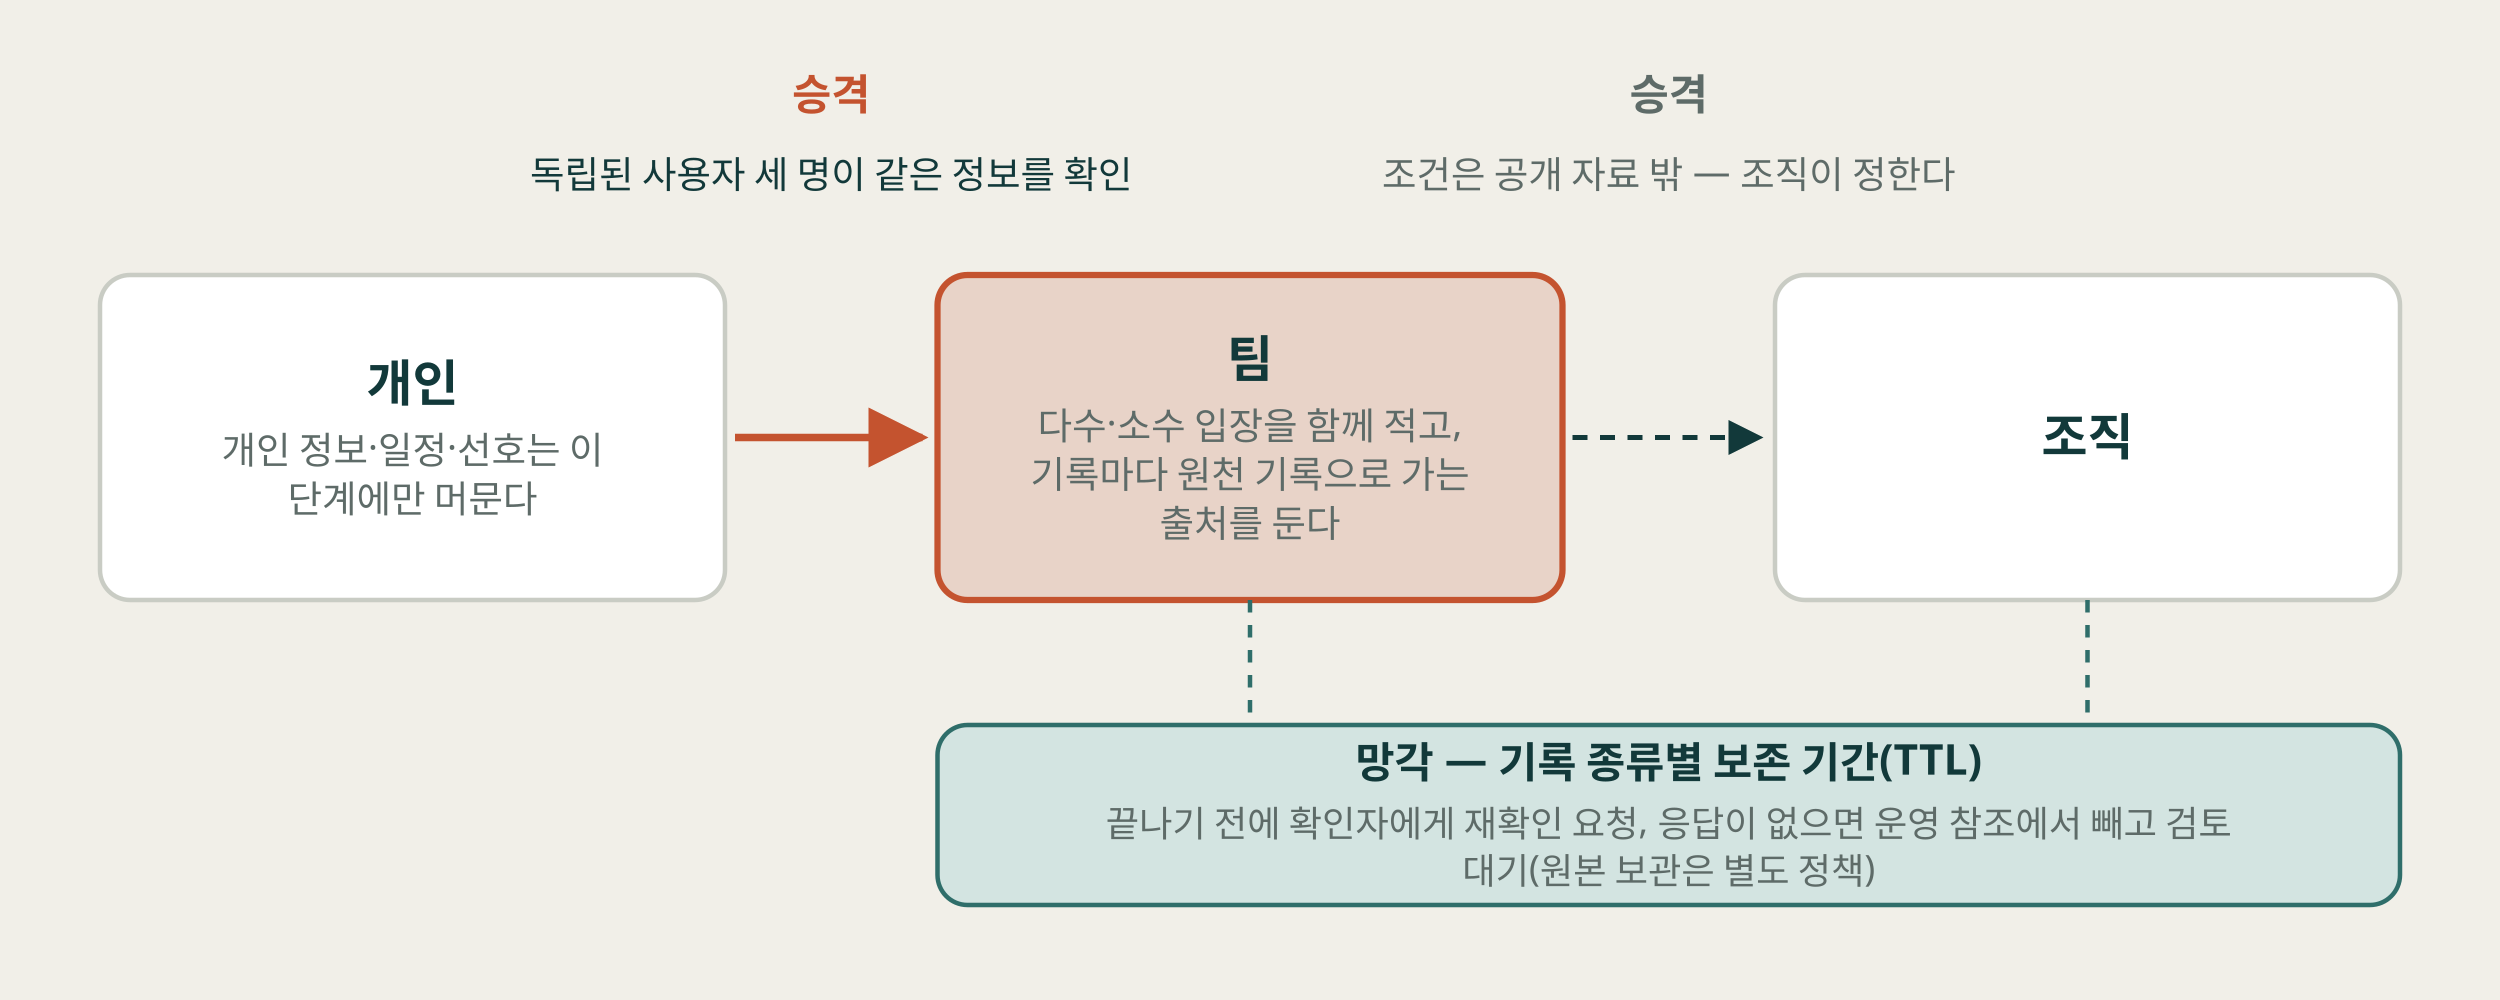
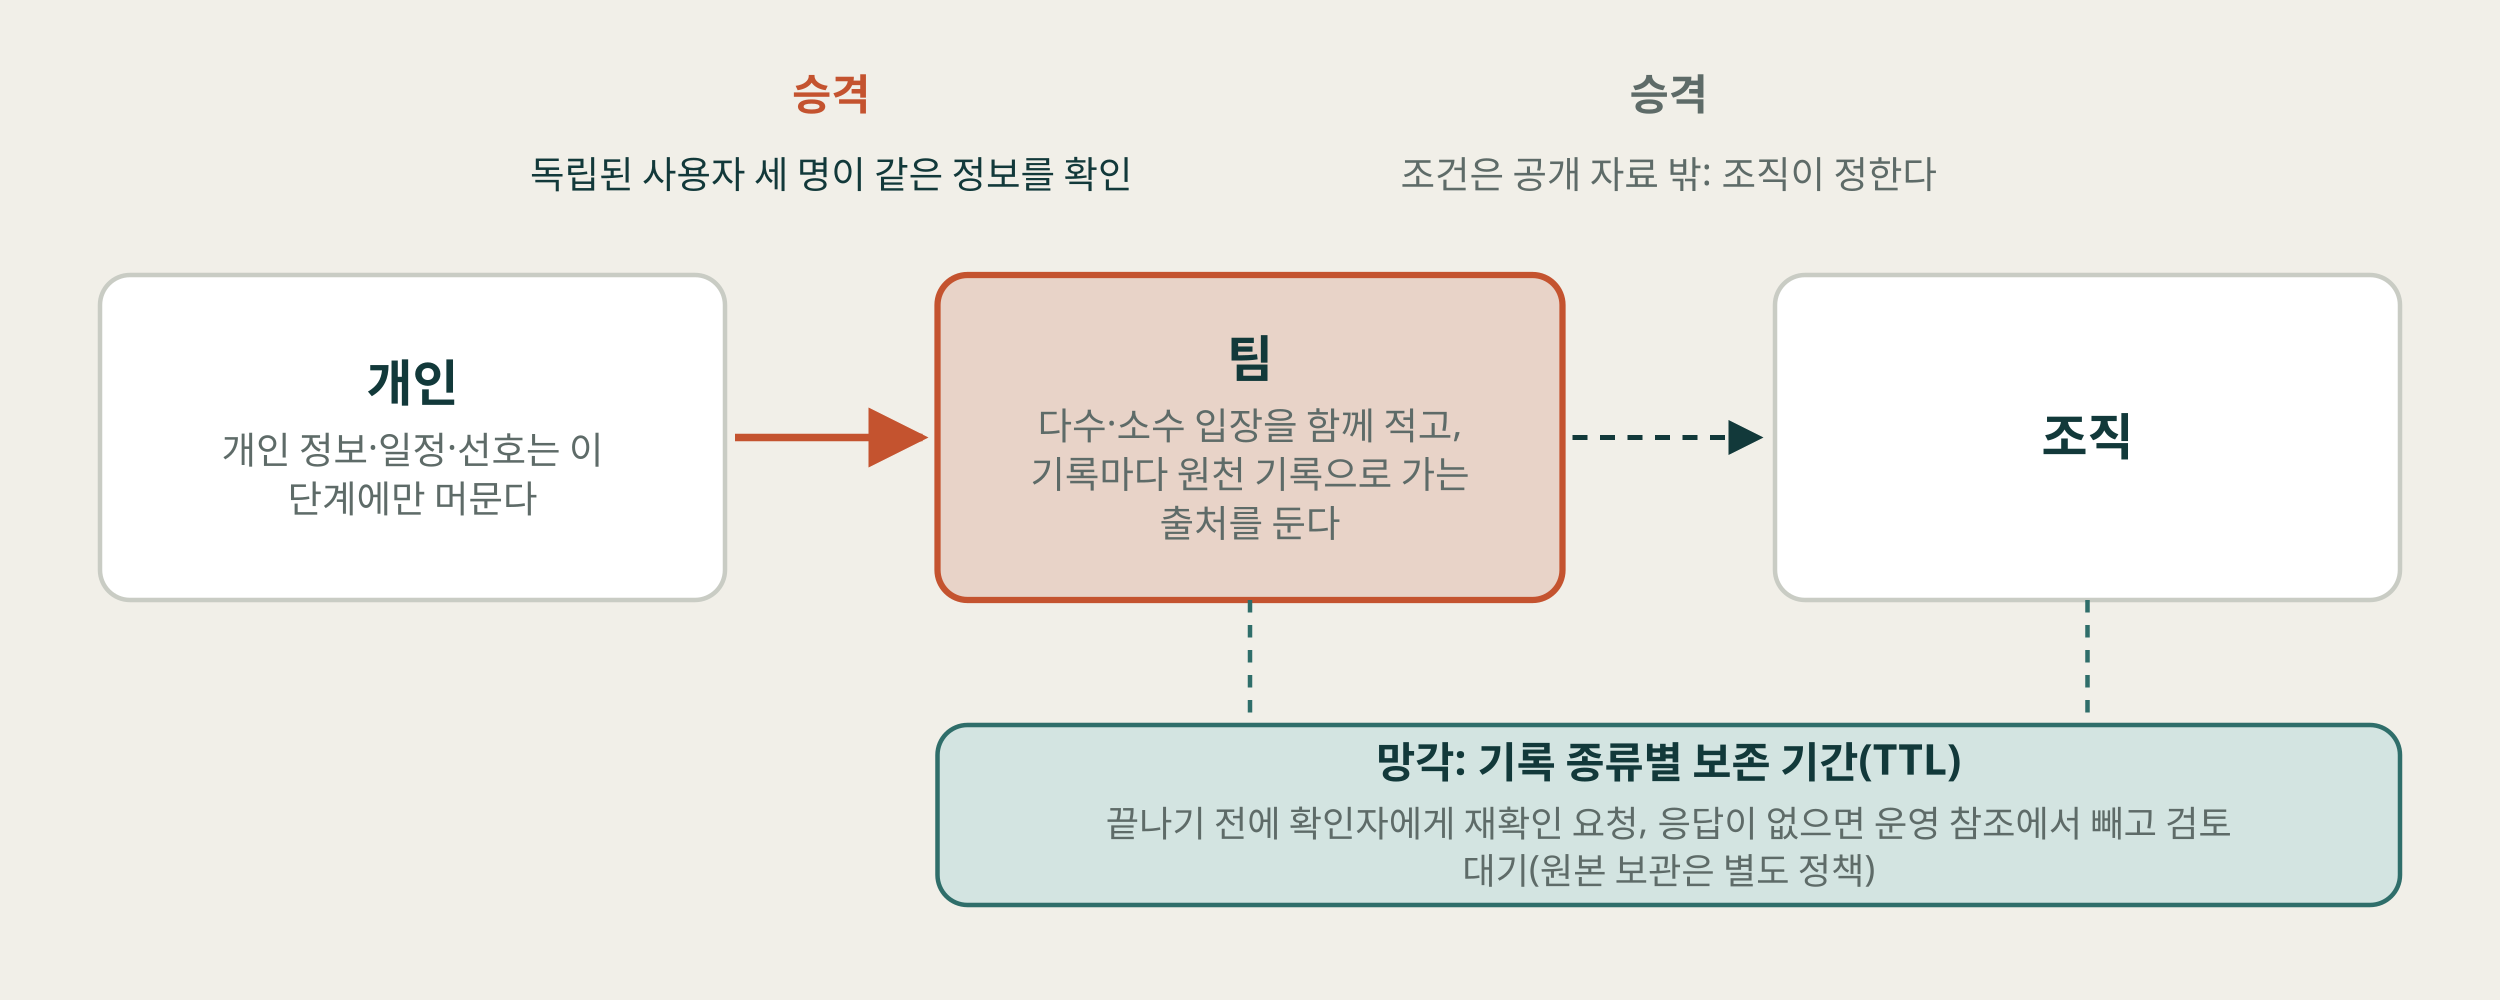
<svg xmlns="http://www.w3.org/2000/svg" viewBox="0 0 1000 400" role="img" aria-label="조직 기억의 세 단계와 승격·출처·망각 규칙" font-family="Pretendard,'Apple SD Gothic Neo','Noto Sans KR',sans-serif">
  <defs>
    <marker id="mi" viewBox="0 0 10 10" refX="9" refY="5" markerWidth="7" markerHeight="7" orient="auto-start-reverse">
      <path d="M0,0L10,5L0,10z" fill="#12393A" />
    </marker>
    <marker id="mc" viewBox="0 0 10 10" refX="9" refY="5" markerWidth="8" markerHeight="8" orient="auto-start-reverse">
      <path d="M0,0L10,5L0,10z" fill="#C4532F" />
    </marker>
  </defs>
  <rect width="1000" height="400" fill="#F1EFE8" />
  <rect x="40" y="110" width="250" height="130" rx="12" fill="#FFFFFF" stroke="#C9CCC4" stroke-width="1.8" />
  <text x="165.0" y="160.5" fill="#12393A" font-size="20" font-weight="700" text-anchor="middle">개인</text>
  <text x="165.0" y="185.5" fill="#5E6B68" font-size="15" font-weight="400" text-anchor="middle">개인 정보·일정·선호는 이</text>
  <text x="165.0" y="205.0" fill="#5E6B68" font-size="15" font-weight="400" text-anchor="middle">단계에만 머문다</text>
  <rect x="375" y="110" width="250" height="130" rx="12" fill="#E8D3C8" stroke="#C4532F" stroke-width="2.5" />
  <text x="500.0" y="150.8" fill="#12393A" font-size="20" font-weight="700" text-anchor="middle">팀</text>
  <text x="500.0" y="175.8" fill="#5E6B68" font-size="15" font-weight="400" text-anchor="middle">다수·소수 입장을 함께 적고,</text>
  <text x="500.0" y="195.2" fill="#5E6B68" font-size="15" font-weight="400" text-anchor="middle">기록마다 원천 기록으로 가는</text>
  <text x="500.0" y="214.8" fill="#5E6B68" font-size="15" font-weight="400" text-anchor="middle">출처를 둔다</text>
  <rect x="710" y="110" width="250" height="130" rx="12" fill="#FFFFFF" stroke="#C9CCC4" stroke-width="1.8" />
  <text x="835.0" y="182.0" fill="#12393A" font-size="20" font-weight="700" text-anchor="middle">조직</text>
  <path d="M294,175.0 L369,175.0" fill="none" stroke="#C4532F" stroke-width="3" marker-end="url(#mc)" />
  <text fill="#C4532F" font-size="17" font-weight="700" text-anchor="middle" dominant-baseline="middle">
    <tspan x="332.5" y="38.0">승격</tspan>
  </text>
  <text fill="#12393A" font-size="15" font-weight="400" text-anchor="middle" dominant-baseline="middle">
    <tspan x="332.5" y="70.0">독립된 사용자 세 명이 같은 정보를 확인</tspan>
  </text>
  <path d="M629,175.0 L704,175.0" fill="none" stroke="#12393A" stroke-width="2" stroke-dasharray="6 5" marker-end="url(#mi)" />
  <text fill="#5E6B68" font-size="17" font-weight="700" text-anchor="middle" dominant-baseline="middle">
    <tspan x="667.5" y="38.0">승격</tspan>
  </text>
  <text fill="#5E6B68" font-size="15" font-weight="400" text-anchor="middle" dominant-baseline="middle">
-     <tspan x="667.5" y="70.0">조건은 공개 자료 밖 — 조직이 정한다</tspan>
+     <tspan x="667.5" y="70.0">조건은 공개 자료 밖: 조직이 정한다</tspan>
  </text>
  <rect x="375" y="290" width="585" height="72" rx="12" fill="#D3E4E1" stroke="#2F6E6A" stroke-width="1.8" />
-   <text x="667.5" y="311.1" fill="#12393A" font-size="17" font-weight="700" text-anchor="middle">망각 — 기록 종류별 보존 기간(TTL)</text>
+   <text x="667.5" y="311.1" fill="#12393A" font-size="17" font-weight="700" text-anchor="middle">망각: 기록 종류별 보존 기간(TTL)</text>
  <text x="667.5" y="334.7" fill="#5E6B68" font-size="14.5" font-weight="400" text-anchor="middle">끝나기 전에 확인자에게 재확인 요청, 응답이 없으면 운영 참조에서 빼고 검토</text>
  <text x="667.5" y="353.6" fill="#5E6B68" font-size="14.5" font-weight="400" text-anchor="middle">대기(원본 보관은 별도 정책)</text>
  <line x1="500.0" y1="240" x2="500.0" y2="290" stroke="#2F6E6A" stroke-width="1.8" stroke-dasharray="5 5" />
  <line x1="835.0" y1="240" x2="835.0" y2="290" stroke="#2F6E6A" stroke-width="1.8" stroke-dasharray="5 5" />
</svg>
